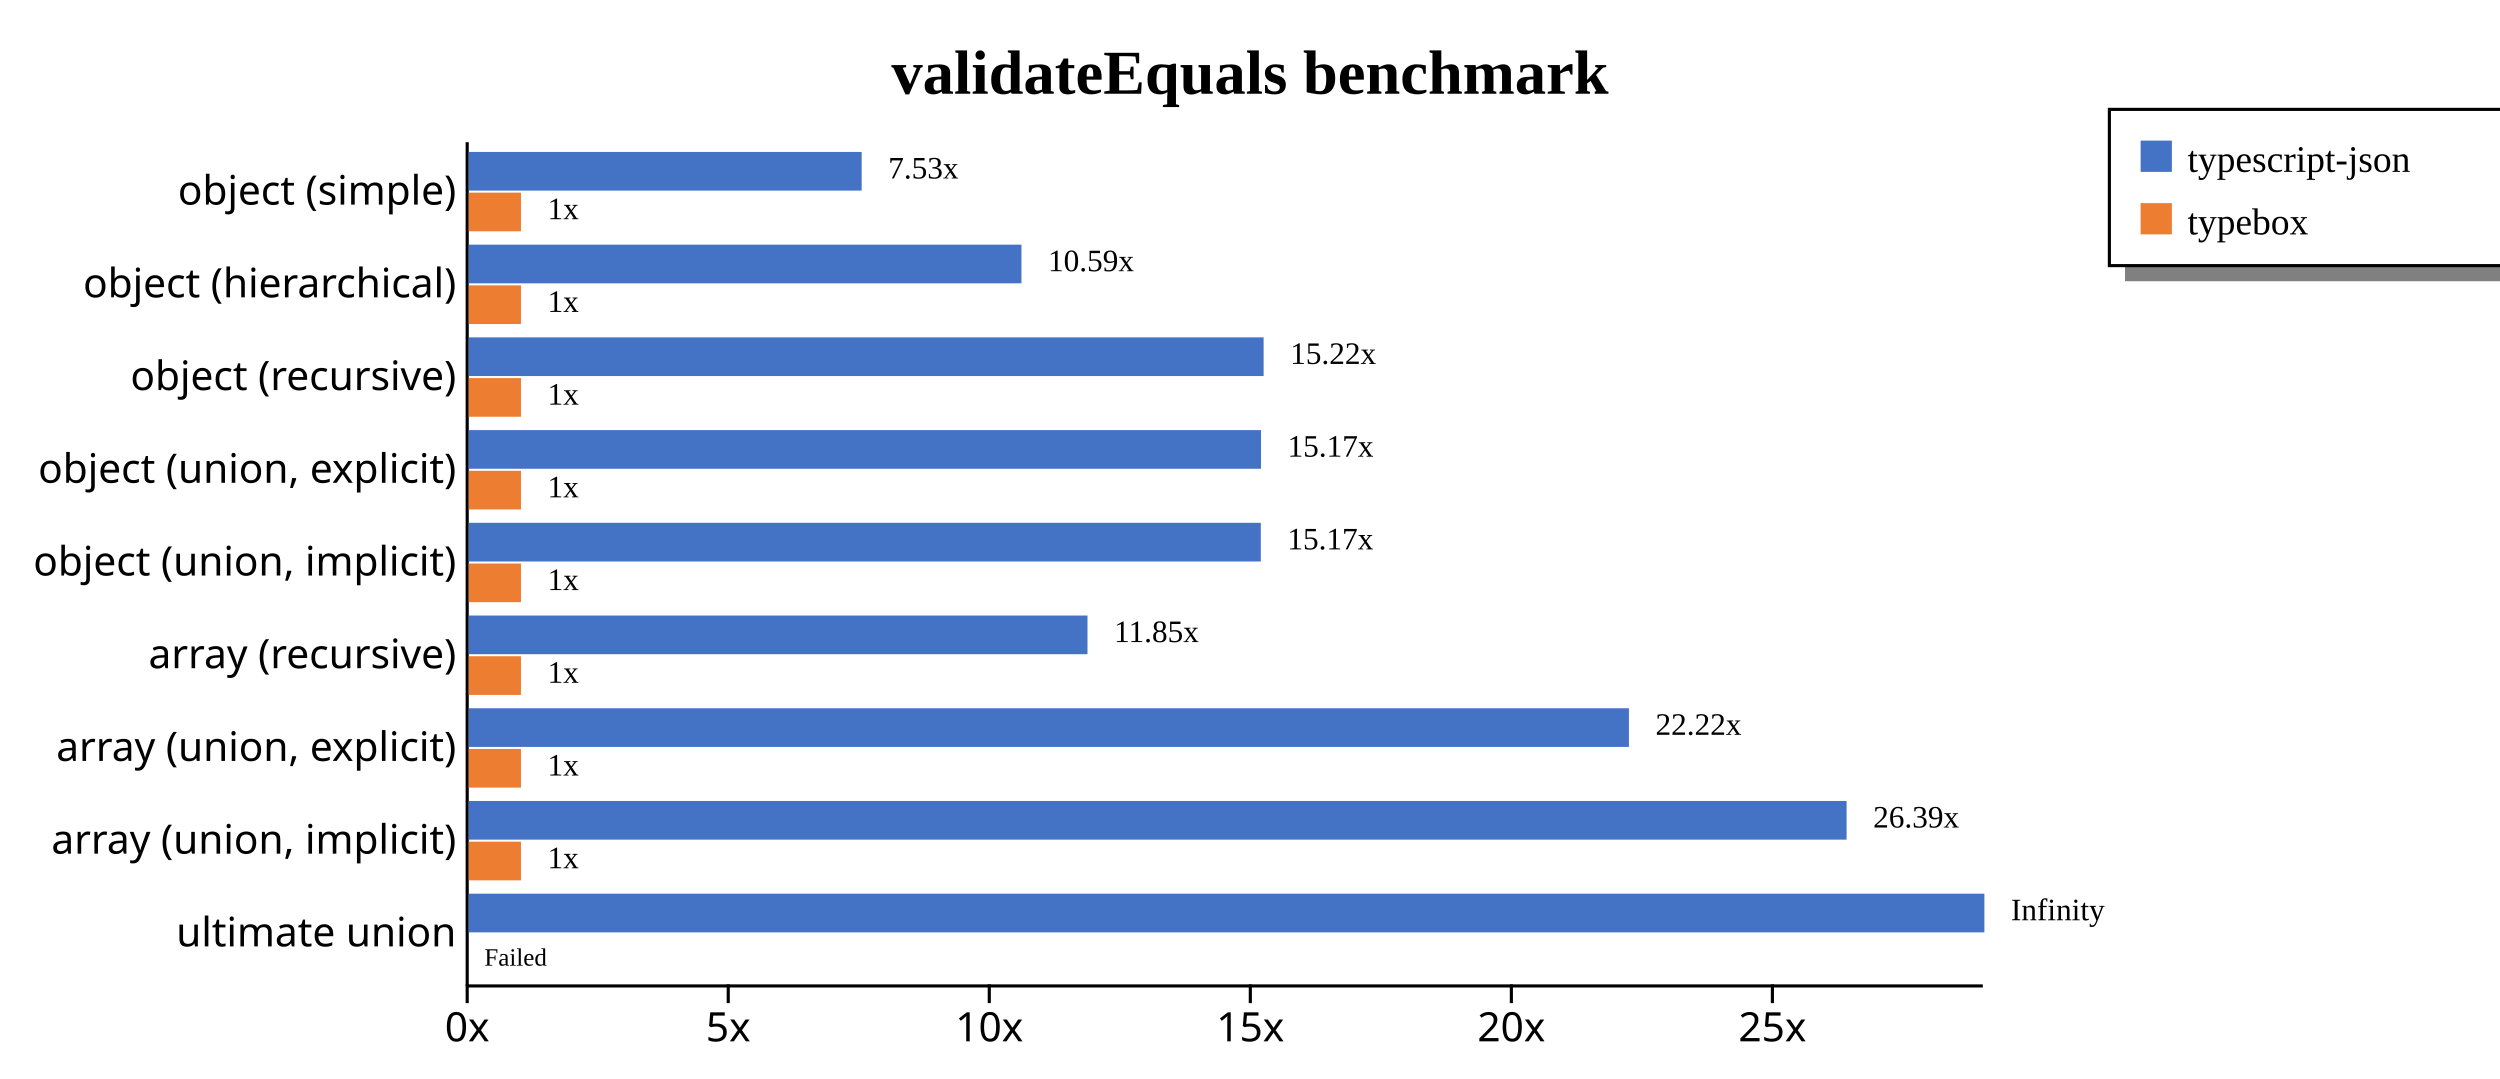
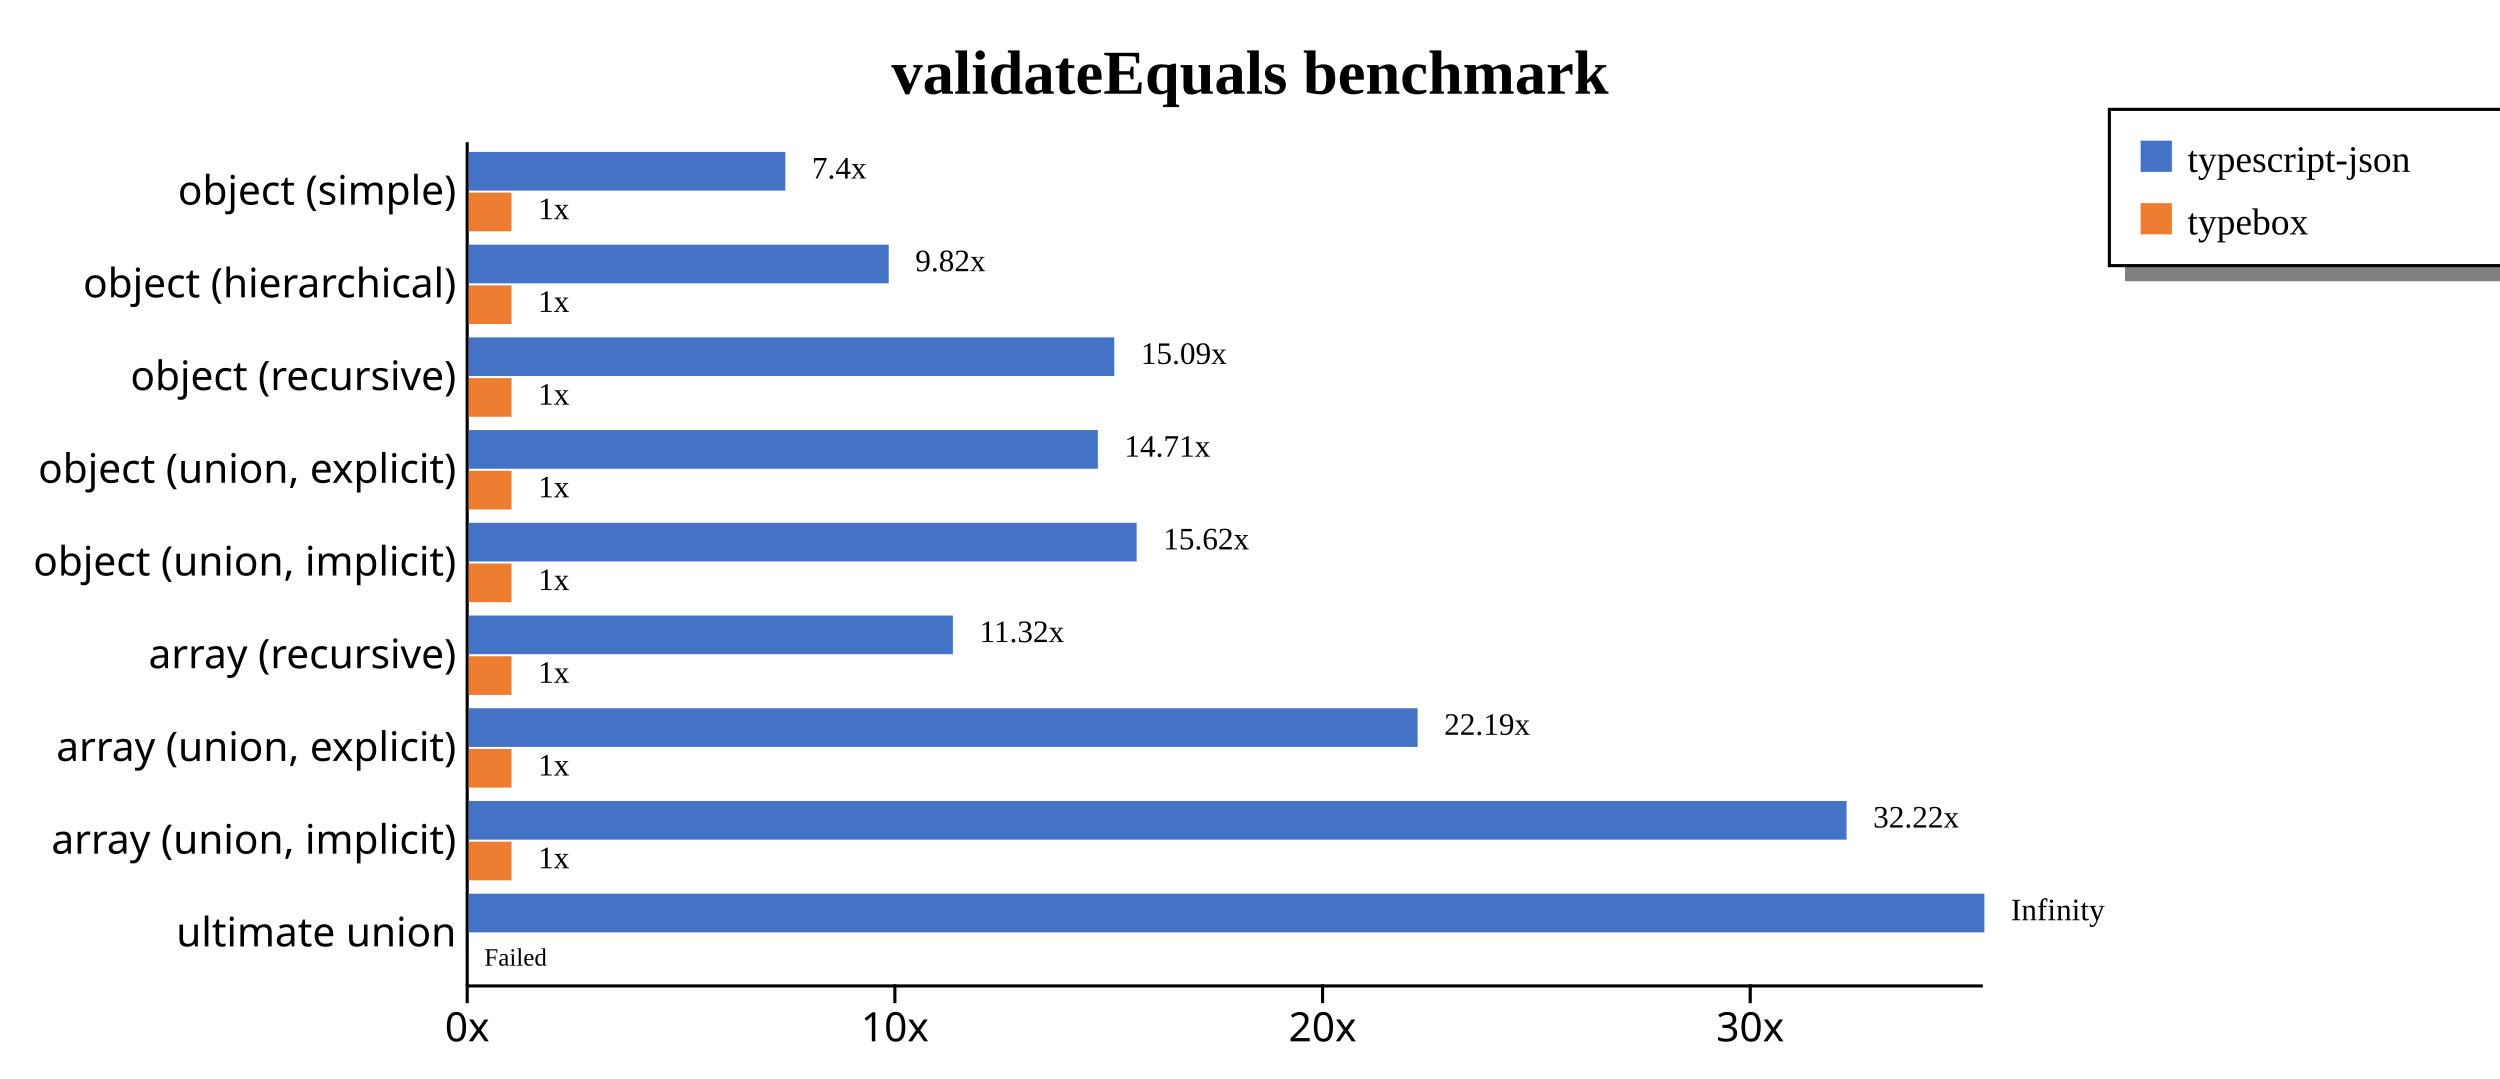
<svg xmlns="http://www.w3.org/2000/svg" width="800" height="345" style="background-color: white;">
  <g class="y axis" transform="translate(149,45)" fill="none" font-size="10" font-family="sans-serif" text-anchor="end" style="font-size: 13px;">
    <path class="domain" stroke="currentColor" d="M0.5,0.5V270.5" />
    <g class="tick" opacity="1" transform="translate(0,16.31868)" style="font-size: 13px;">
      <line stroke="currentColor" x2="0" />
      <text fill="currentColor" x="-3" dy="0.32em">object (simple)    </text>
    </g>
    <g class="tick" opacity="1" transform="translate(0,45.98901)" style="font-size: 13px;">
      <line stroke="currentColor" x2="0" />
      <text fill="currentColor" x="-3" dy="0.32em">object (hierarchical)    </text>
    </g>
    <g class="tick" opacity="1" transform="translate(0,75.65934)" style="font-size: 13px;">
      <line stroke="currentColor" x2="0" />
      <text fill="currentColor" x="-3" dy="0.32em">object (recursive)    </text>
    </g>
    <g class="tick" opacity="1" transform="translate(0,105.3297)" style="font-size: 13px;">
      <line stroke="currentColor" x2="0" />
      <text fill="currentColor" x="-3" dy="0.32em">object (union, explicit)    </text>
    </g>
    <g class="tick" opacity="1" transform="translate(0,135)" style="font-size: 13px;">
      <line stroke="currentColor" x2="0" />
      <text fill="currentColor" x="-3" dy="0.32em">object (union, implicit)    </text>
    </g>
    <g class="tick" opacity="1" transform="translate(0,164.6703)" style="font-size: 13px;">
      <line stroke="currentColor" x2="0" />
      <text fill="currentColor" x="-3" dy="0.32em">array (recursive)    </text>
    </g>
    <g class="tick" opacity="1" transform="translate(0,194.3407)" style="font-size: 13px;">
      <line stroke="currentColor" x2="0" />
      <text fill="currentColor" x="-3" dy="0.32em">array (union, explicit)    </text>
    </g>
    <g class="tick" opacity="1" transform="translate(0,224.011)" style="font-size: 13px;">
      <line stroke="currentColor" x2="0" />
      <text fill="currentColor" x="-3" dy="0.32em">array (union, implicit)    </text>
    </g>
    <g class="tick" opacity="1" transform="translate(0,253.6813)" style="font-size: 13px;">
      <line stroke="currentColor" x2="0" />
      <text fill="currentColor" x="-3" dy="0.32em">ultimate union    </text>
    </g>
  </g>
  <g class="x axis" transform="translate(149,315)" fill="none" font-size="10" font-family="sans-serif" text-anchor="middle" style="font-size: 13px;">
    <path class="domain" stroke="currentColor" d="M0.5,0.5H485.5" />
    <g class="tick" opacity="1" transform="translate(0.5,0)" style="font-size: 13px;">
      <line stroke="currentColor" y2="6" />
      <text fill="currentColor" y="9" dy="0.71em">0x</text>
    </g>
-     <g class="tick" opacity="1" transform="translate(84.03369,0)" style="font-size: 13px;">
-       <line stroke="currentColor" y2="6" />
-       <text fill="currentColor" y="9" dy="0.71em">5x</text>
-     </g>
-     <g class="tick" opacity="1" transform="translate(167.5674,0)" style="font-size: 13px;">
+     <g class="tick" opacity="1" transform="translate(137.3576,0)" style="font-size: 13px;">
      <line stroke="currentColor" y2="6" />
      <text fill="currentColor" y="9" dy="0.71em">10x</text>
    </g>
-     <g class="tick" opacity="1" transform="translate(251.1011,0)" style="font-size: 13px;">
-       <line stroke="currentColor" y2="6" />
-       <text fill="currentColor" y="9" dy="0.71em">15x</text>
-     </g>
-     <g class="tick" opacity="1" transform="translate(334.6348,0)" style="font-size: 13px;">
+     <g class="tick" opacity="1" transform="translate(274.2152,0)" style="font-size: 13px;">
      <line stroke="currentColor" y2="6" />
      <text fill="currentColor" y="9" dy="0.71em">20x</text>
    </g>
-     <g class="tick" opacity="1" transform="translate(418.1685,0)" style="font-size: 13px;">
+     <g class="tick" opacity="1" transform="translate(411.0728,0)" style="font-size: 13px;">
      <line stroke="currentColor" y2="6" />
-       <text fill="currentColor" y="9" dy="0.71em">25x</text>
+       <text fill="currentColor" y="9" dy="0.71em">30x</text>
    </g>
  </g>
  <text transform="translate(400, 30)" style="text-anchor: middle; font-size: 20px; font-weight: bold;">validateEquals benchmark</text>
  <rect x="680" y="85" width="200" height="5" fill="gray" />
  <rect x="675" y="35" width="200" height="50" fill="none" stroke="black" />
  <rect x="685" y="45" width="10" height="10" style="fill: #4472c4;" />
  <text x="700" y="55" style="font-size: 12px;">typescript-json</text>
  <rect x="685" y="65" width="10" height="10" style="fill: #ed7d31;" />
  <text x="700" y="75" style="font-size: 12px;">typebox</text>
  <g style="font-size: 13px;">
    <g style="font-size: 13px;">
-       <rect x="150" y="48.618" width="125.733" height="12.375" fill="#4472c4" />
-       <rect x="150" y="61.644" width="16.707" height="12.375" fill="#ed7d31" />
-       <text class="label" x="284.233" y="57.118" font-size="10px">7.53x</text>
-       <text class="label" x="175.207" y="70.144" font-size="10px">1x</text>
-       <text class="label" x="280.733" y="58.618" font-size="8px" />
-       <text class="label" x="171.707" y="71.644" font-size="8px" />
+       <rect x="150" y="48.618" width="101.306" height="12.375" fill="#4472c4" />
+       <rect x="150" y="61.644" width="13.686" height="12.375" fill="#ed7d31" />
+       <text class="label" x="259.806" y="57.118" font-size="10px">7.4x</text>
+       <text class="label" x="172.186" y="70.144" font-size="10px">1x</text>
+       <text class="label" x="256.306" y="58.618" font-size="8px" />
+       <text class="label" x="168.686" y="71.644" font-size="8px" />
    </g>
    <g style="font-size: 13px;">
-       <rect x="150" y="78.289" width="176.867" height="12.375" fill="#4472c4" />
-       <rect x="150" y="91.315" width="16.707" height="12.375" fill="#ed7d31" />
-       <text class="label" x="335.367" y="86.789" font-size="10px">10.59x</text>
-       <text class="label" x="175.207" y="99.815" font-size="10px">1x</text>
-       <text class="label" x="331.867" y="88.289" font-size="8px" />
-       <text class="label" x="171.707" y="101.315" font-size="8px" />
+       <rect x="150" y="78.289" width="134.391" height="12.375" fill="#4472c4" />
+       <rect x="150" y="91.315" width="13.686" height="12.375" fill="#ed7d31" />
+       <text class="label" x="292.891" y="86.789" font-size="10px">9.82x</text>
+       <text class="label" x="172.186" y="99.815" font-size="10px">1x</text>
+       <text class="label" x="289.391" y="88.289" font-size="8px" />
+       <text class="label" x="168.686" y="101.315" font-size="8px" />
    </g>
    <g style="font-size: 13px;">
-       <rect x="150" y="107.959" width="254.358" height="12.375" fill="#4472c4" />
-       <rect x="150" y="120.985" width="16.707" height="12.375" fill="#ed7d31" />
-       <text class="label" x="412.858" y="116.459" font-size="10px">15.22x</text>
-       <text class="label" x="175.207" y="129.485" font-size="10px">1x</text>
-       <text class="label" x="409.358" y="117.959" font-size="8px" />
-       <text class="label" x="171.707" y="130.985" font-size="8px" />
+       <rect x="150" y="107.959" width="206.568" height="12.375" fill="#4472c4" />
+       <rect x="150" y="120.985" width="13.686" height="12.375" fill="#ed7d31" />
+       <text class="label" x="365.068" y="116.459" font-size="10px">15.09x</text>
+       <text class="label" x="172.186" y="129.485" font-size="10px">1x</text>
+       <text class="label" x="361.568" y="117.959" font-size="8px" />
+       <text class="label" x="168.686" y="130.985" font-size="8px" />
    </g>
    <g style="font-size: 13px;">
-       <rect x="150" y="137.629" width="253.515" height="12.375" fill="#4472c4" />
-       <rect x="150" y="150.655" width="16.707" height="12.375" fill="#ed7d31" />
-       <text class="label" x="412.015" y="146.129" font-size="10px">15.17x</text>
-       <text class="label" x="175.207" y="159.155" font-size="10px">1x</text>
-       <text class="label" x="408.515" y="147.629" font-size="8px" />
-       <text class="label" x="171.707" y="160.655" font-size="8px" />
+       <rect x="150" y="137.629" width="201.306" height="12.375" fill="#4472c4" />
+       <rect x="150" y="150.655" width="13.686" height="12.375" fill="#ed7d31" />
+       <text class="label" x="359.806" y="146.129" font-size="10px">14.71x</text>
+       <text class="label" x="172.186" y="159.155" font-size="10px">1x</text>
+       <text class="label" x="356.306" y="147.629" font-size="8px" />
+       <text class="label" x="168.686" y="160.655" font-size="8px" />
    </g>
    <g style="font-size: 13px;">
-       <rect x="150" y="167.3" width="253.459" height="12.375" fill="#4472c4" />
-       <rect x="150" y="180.326" width="16.707" height="12.375" fill="#ed7d31" />
-       <text class="label" x="411.959" y="175.8" font-size="10px">15.17x</text>
-       <text class="label" x="175.207" y="188.826" font-size="10px">1x</text>
-       <text class="label" x="408.459" y="177.3" font-size="8px" />
-       <text class="label" x="171.707" y="190.326" font-size="8px" />
+       <rect x="150" y="167.3" width="213.729" height="12.375" fill="#4472c4" />
+       <rect x="150" y="180.326" width="13.686" height="12.375" fill="#ed7d31" />
+       <text class="label" x="372.229" y="175.8" font-size="10px">15.62x</text>
+       <text class="label" x="172.186" y="188.826" font-size="10px">1x</text>
+       <text class="label" x="368.729" y="177.3" font-size="8px" />
+       <text class="label" x="168.686" y="190.326" font-size="8px" />
    </g>
    <g style="font-size: 13px;">
-       <rect x="150" y="196.97" width="197.999" height="12.375" fill="#4472c4" />
-       <rect x="150" y="209.996" width="16.707" height="12.375" fill="#ed7d31" />
-       <text class="label" x="356.499" y="205.47" font-size="10px">11.85x</text>
-       <text class="label" x="175.207" y="218.496" font-size="10px">1x</text>
-       <text class="label" x="352.999" y="206.97" font-size="8px" />
-       <text class="label" x="171.707" y="219.996" font-size="8px" />
+       <rect x="150" y="196.97" width="154.923" height="12.375" fill="#4472c4" />
+       <rect x="150" y="209.996" width="13.686" height="12.375" fill="#ed7d31" />
+       <text class="label" x="313.423" y="205.47" font-size="10px">11.32x</text>
+       <text class="label" x="172.186" y="218.496" font-size="10px">1x</text>
+       <text class="label" x="309.923" y="206.97" font-size="8px" />
+       <text class="label" x="168.686" y="219.996" font-size="8px" />
    </g>
    <g style="font-size: 13px;">
-       <rect x="150" y="226.64" width="371.258" height="12.375" fill="#4472c4" />
-       <rect x="150" y="239.666" width="16.707" height="12.375" fill="#ed7d31" />
-       <text class="label" x="529.758" y="235.14" font-size="10px">22.22x</text>
-       <text class="label" x="175.207" y="248.166" font-size="10px">1x</text>
-       <text class="label" x="526.258" y="236.64" font-size="8px" />
-       <text class="label" x="171.707" y="249.666" font-size="8px" />
+       <rect x="150" y="226.64" width="303.632" height="12.375" fill="#4472c4" />
+       <rect x="150" y="239.666" width="13.686" height="12.375" fill="#ed7d31" />
+       <text class="label" x="462.132" y="235.14" font-size="10px">22.19x</text>
+       <text class="label" x="172.186" y="248.166" font-size="10px">1x</text>
+       <text class="label" x="458.632" y="236.64" font-size="8px" />
+       <text class="label" x="168.686" y="249.666" font-size="8px" />
    </g>
    <g style="font-size: 13px;">
      <rect x="150" y="256.311" width="440.909" height="12.375" fill="#4472c4" />
-       <rect x="150" y="269.337" width="16.707" height="12.375" fill="#ed7d31" />
-       <text class="label" x="599.409" y="264.811" font-size="10px">26.39x</text>
-       <text class="label" x="175.207" y="277.837" font-size="10px">1x</text>
+       <rect x="150" y="269.337" width="13.686" height="12.375" fill="#ed7d31" />
+       <text class="label" x="599.409" y="264.811" font-size="10px">32.22x</text>
+       <text class="label" x="172.186" y="277.837" font-size="10px">1x</text>
      <text class="label" x="595.909" y="266.311" font-size="8px" />
-       <text class="label" x="171.707" y="279.337" font-size="8px" />
+       <text class="label" x="168.686" y="279.337" font-size="8px" />
    </g>
    <g style="font-size: 13px;">
      <rect x="150" y="285.981" width="485" height="12.375" fill="#4472c4" />
      <rect x="150" y="299.007" width="0" height="12.375" fill="#ed7d31" />
      <text class="label" x="643.5" y="294.481" font-size="10px">Infinity</text>
      <text class="label" x="158.5" y="307.507" font-size="10px" />
      <text class="label" x="640" y="295.981" font-size="8px" />
      <text class="label" x="155" y="309.007" font-size="8px">Failed</text>
    </g>
  </g>
</svg>
